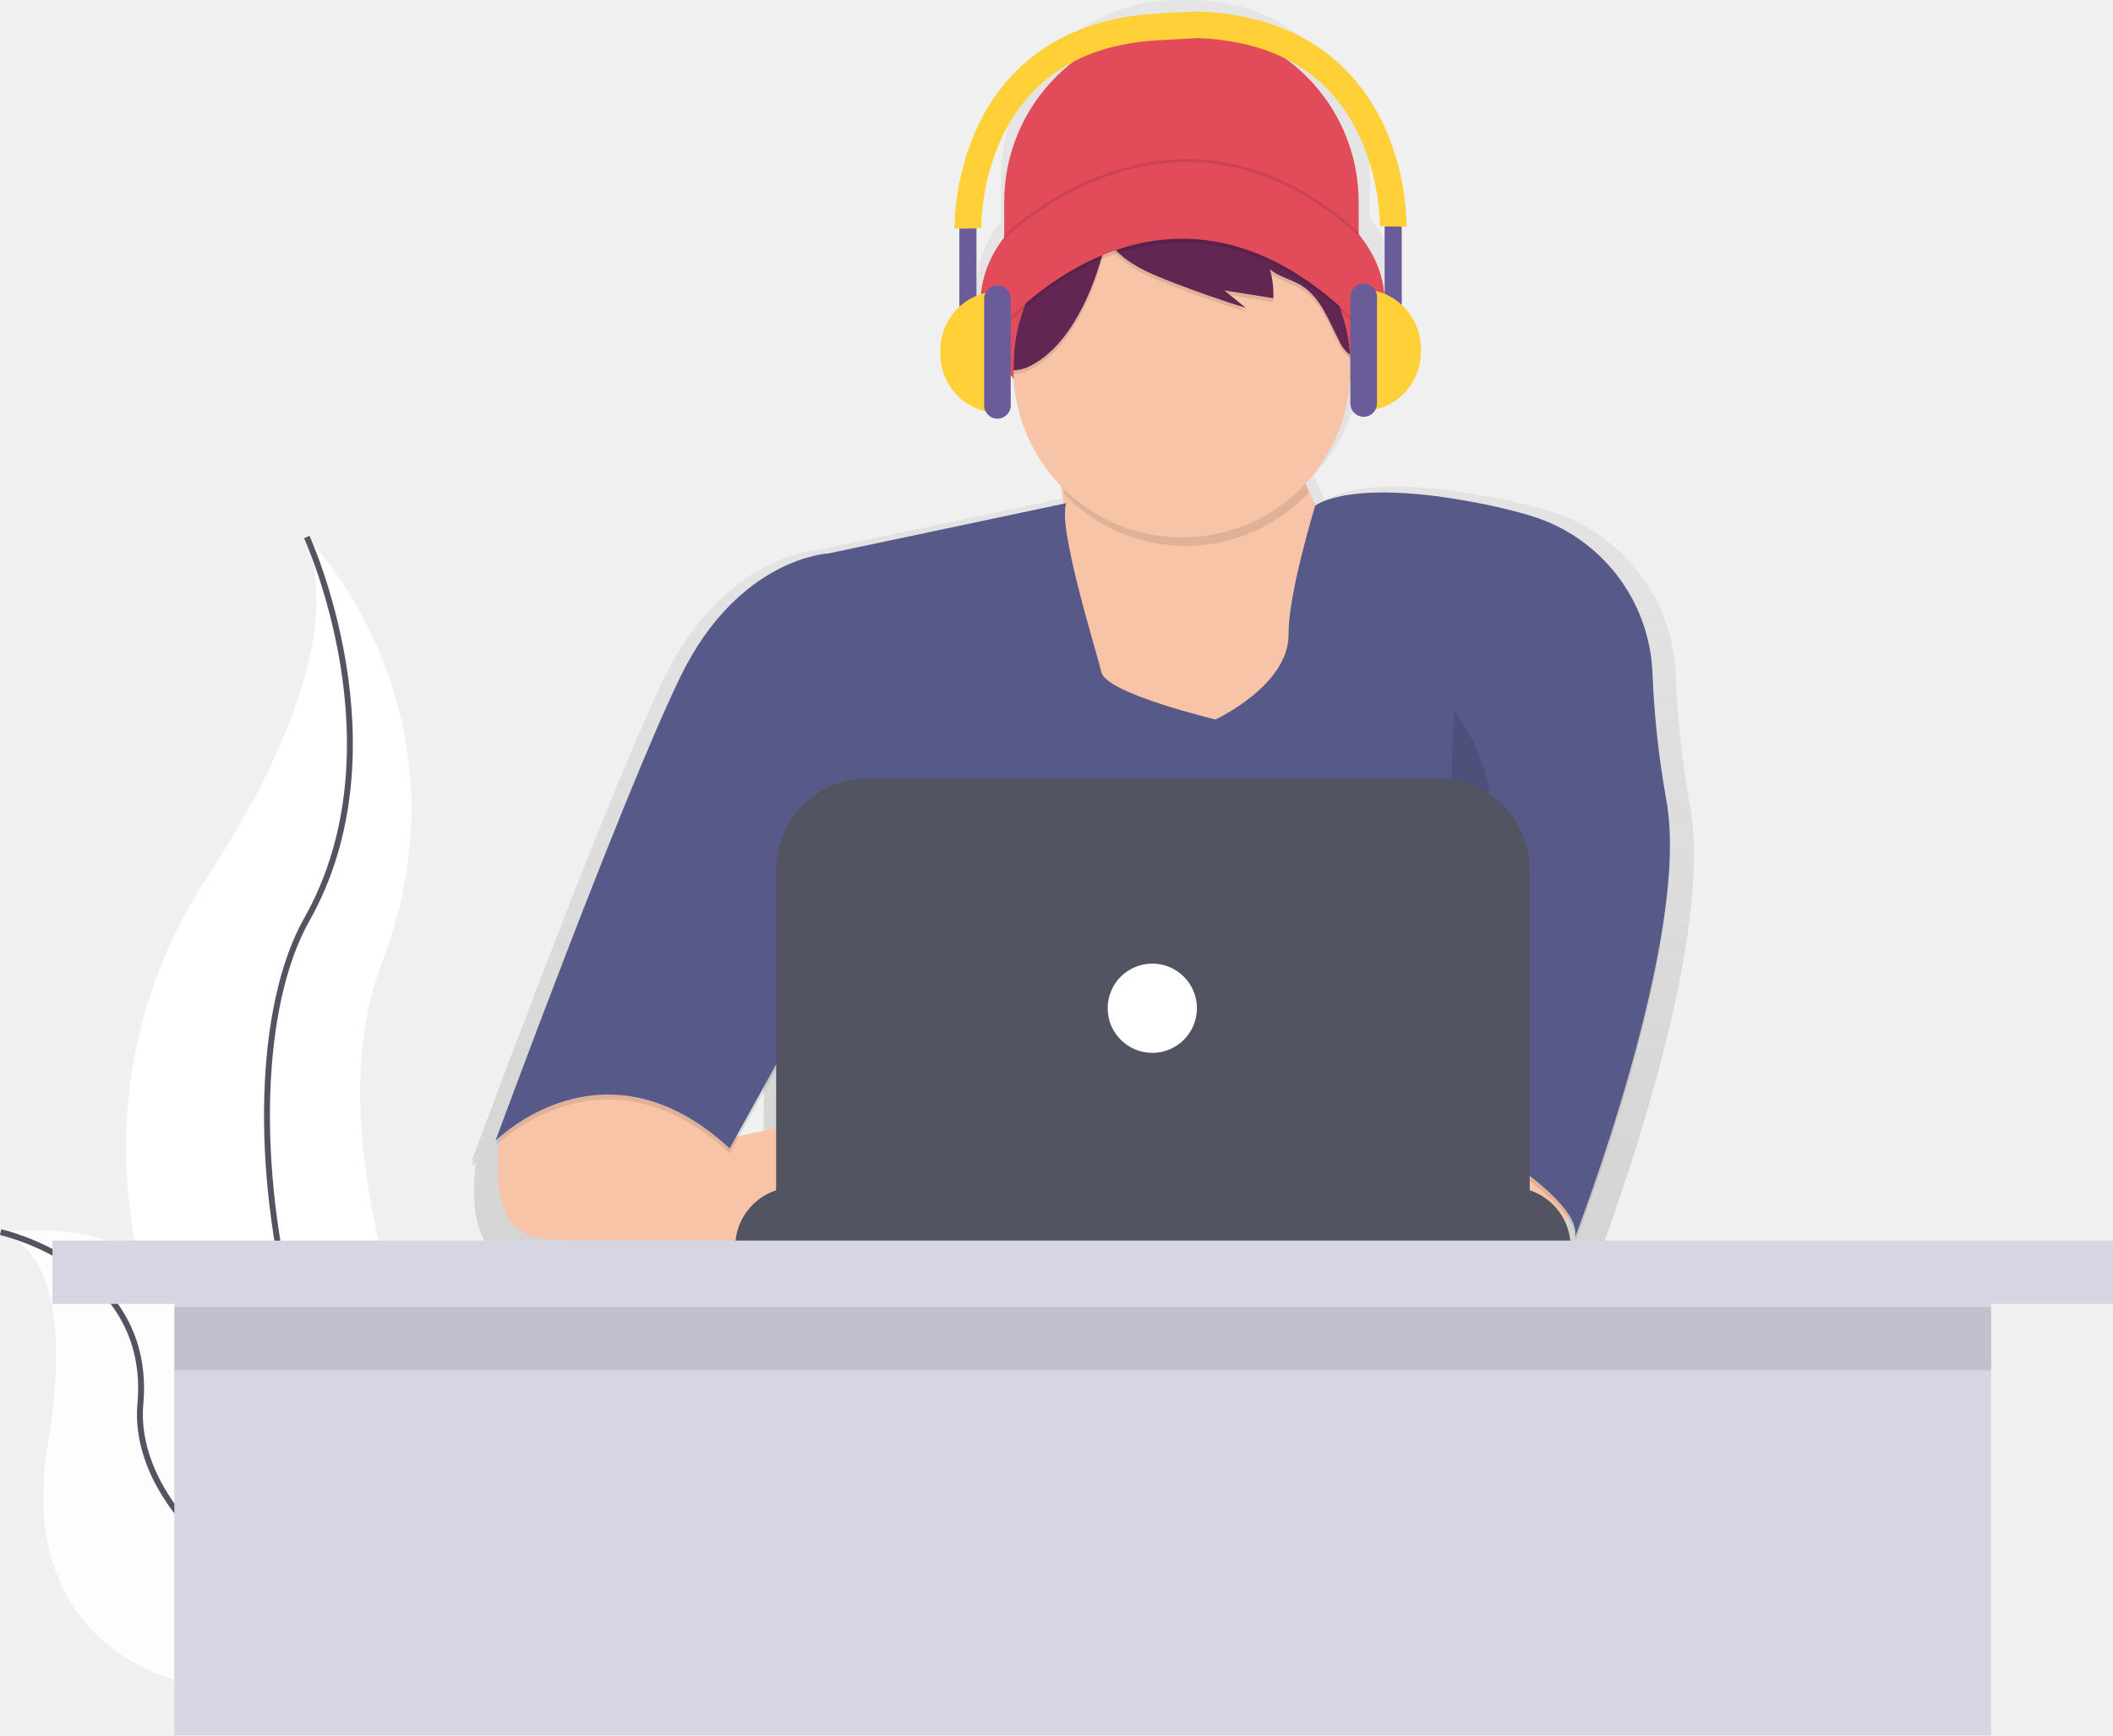
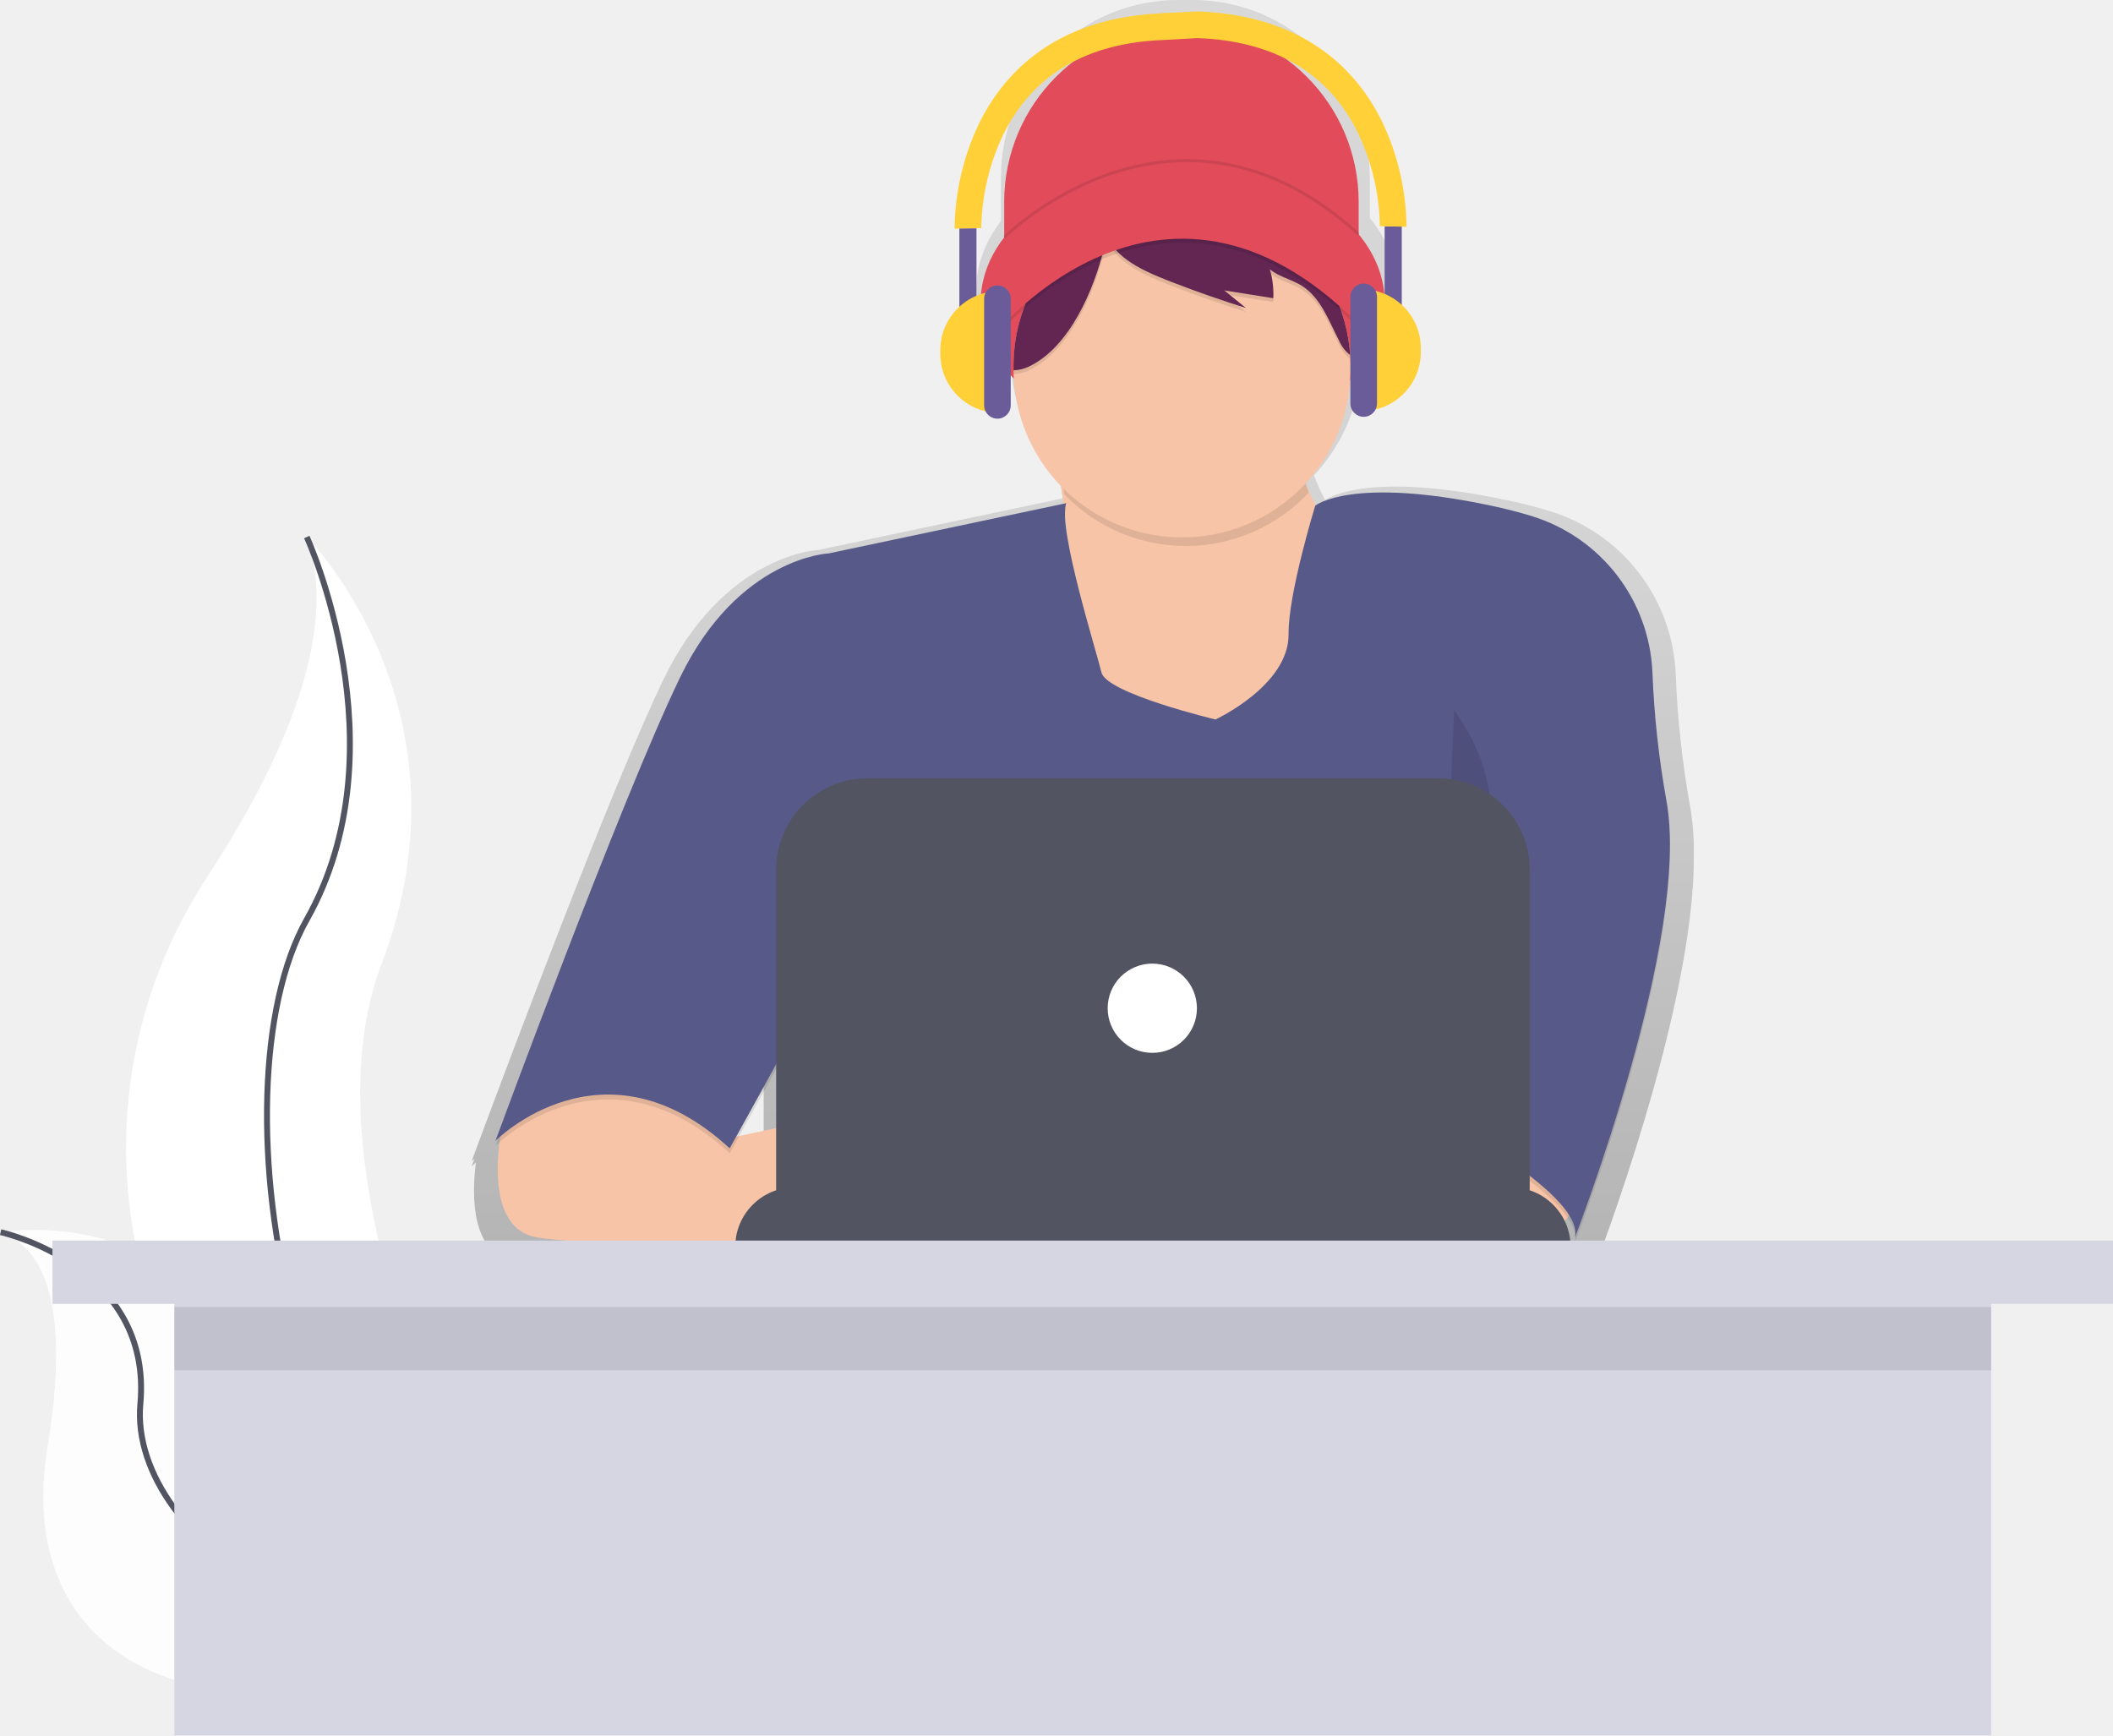
<svg xmlns="http://www.w3.org/2000/svg" width="715.444" height="587.601" viewBox="0 0 715.444 587.601">
  <defs>
    <linearGradient id="linear-gradient" x1="0.5" y1="1" x2="0.5" gradientUnits="objectBoundingBox">
-       <stop offset="0" stop-color="gray" stop-opacity="0.251" />
-       <stop offset="0.54" stop-color="gray" stop-opacity="0.122" />
-       <stop offset="1" stop-color="gray" stop-opacity="0.102" />
+       <stop offset="0" stopColor="gray" stop-opacity="0.251" />
+       <stop offset="0.54" stopColor="gray" stop-opacity="0.122" />
+       <stop offset="1" stopColor="gray" stop-opacity="0.102" />
    </linearGradient>
  </defs>
  <g id="coding" transform="translate(0.004 -37.321)">
    <path id="Path_1" data-name="Path 1" d="M264.3,332.5s58.2,58.2,25.346,144.518,56.306,229.99,56.306,229.99-.953-.143-2.724-.453c-119.521-21.1-178.909-157.795-112.414-259.315C255.495,409.452,275.775,365.167,264.3,332.5Z" transform="translate(-160.435 -113.341)" fill="#fff" />
    <path id="Path_2" data-name="Path 2" d="M276.676,332.5s32.85,71.338,0,129.526-5.63,221.542,81.661,244.982" transform="translate(-172.81 -113.341)" fill="none" stroke="#535461" stroke-miterlimit="10" stroke-width="2" />
    <path id="Path_3" data-name="Path 3" d="M149.63,628.731s66.407-10.577,72.458,48.938,127.7,67.765,127.7,67.765-.794.54-2.279,1.517c-100.44,65.907-196.449,42-181.974-45.547C170.911,668.855,170.466,636.164,149.63,628.731Z" transform="translate(-149.42 -174.198)" fill="#fff" />
    <path id="Path_4" data-name="Path 4" d="M149.63,628.731s66.407-10.577,72.458,48.938,127.7,67.765,127.7,67.765-.794.54-2.279,1.517c-100.44,65.907-196.449,42-181.974-45.547C170.911,668.855,170.466,636.164,149.63,628.731Z" transform="translate(-149.42 -174.198)" fill="#f5f5f5" opacity="0.2" />
    <path id="Path_5" data-name="Path 5" d="M149.63,628.92s51.542,11.315,47.31,58.18,76.547,103.076,152.848,58.522" transform="translate(-149.42 -174.387)" fill="none" stroke="#535461" stroke-miterlimit="10" stroke-width="2" />
    <path id="Path_6" data-name="Path 6" d="M763.059,376.743a327.343,327.343,0,0,1-4.907-45.031h0A60.348,60.348,0,0,0,715.7,276.62c-4.336-1.334-9.108-2.581-14.38-3.7-46.214-9.815-60.253-1.247-61.849-.119a59.266,59.266,0,0,1-3.518-7.631c-.079-.27-.151-.54-.23-.794a59.166,59.166,0,0,0,15.81-35.645c7.71-7.814,12.213-17.247,12.213-27.4,0-8.735-3.335-16.929-9.171-24.02v-13.8A60.007,60.007,0,0,0,594.569,103.5H589.7a60.007,60.007,0,0,0-60.007,60.007v14.873c-5.3,6.837-8.3,14.642-8.3,22.932,0,9.942,4.32,19.184,11.736,26.9a59.173,59.173,0,0,0,16.469,36.8c.326,2.255.659,4.677.985,7.234l-82.661,17.461s-31.873,1.31-52.408,43.673c-17.366,35.883-51.923,128.073-62.159,155.516h0c-1.85,4.971-2.9,7.821-2.9,7.821s.341-.341.985-.929l-.985,2.676s.5-.508,1.453-1.342c-1.445,11.482-1.652,31.2,13.388,33.652,12.61,2.057,45.1,2.906,69.647,3.248h1.7c16.27.214,28.65.214,28.65.214v-.214H729.272v-2.708a18.19,18.19,0,0,0-1.453-7.147l.365-.445a14.492,14.492,0,0,1,2.739,6.352,6.378,6.378,0,0,1-.127.667l.159-.4a6.8,6.8,0,0,1-.159,2.152s33.867-87.259,33.5-139.365A88.274,88.274,0,0,0,763.059,376.743Zm-211.1-92.706a60.549,60.549,0,0,1-.842-7.528v-.071C551.412,278.891,551.7,281.432,551.96,284.037ZM449.352,471.466v20.8l-13.023,2.787Z" transform="translate(-190.78 -66.179)" fill="url(#linear-gradient)" />
    <path id="Path_7" data-name="Path 7" d="M488.147,57.57h0a60.007,60.007,0,0,1,60.007,60.007v25.6H428.14v-25.6A60.007,60.007,0,0,1,488.147,57.57Z" transform="translate(-88.13 -11.856)" fill="#e14b5a" />
    <ellipse id="Ellipse_1" data-name="Ellipse 1" cx="68.4" cy="47" rx="68.4" ry="47" transform="translate(332.038 92.714)" fill="#e14b5a" />
    <path id="Path_8" data-name="Path 8" d="M597.852,285.98s14.293,74.7,0,94.842,43.673,28.118,43.673,28.118l60-21.821,8.393-53.718s-36.527-20.566-28.959-62.111Z" transform="translate(-241.262 -100.735)" fill="#f7c4a7" />
    <path id="Path_9" data-name="Path 9" d="M806.441,601.122s3.78,16.365-16.786,19.3a116.292,116.292,0,0,1-36.59-.437L748.53,578.88h47.842Z" transform="translate(-272.76 -164.081)" fill="#f7c4a7" />
    <path id="Path_10" data-name="Path 10" d="M363.6,574.406s-9.084,36.916,11.482,40.251,96.081,3.359,96.081,3.359V574.342l-34.192,7.305-32.1-30.778Z" transform="translate(-193.075 -158.313)" fill="#f7c4a7" />
    <path id="Path_11" data-name="Path 11" d="M553.877,319.238,473.511,336.23s-30.635,1.263-50.359,41.966S360.62,535.149,360.62,535.149s36.527-36.932,79.318,2.517l28.538-51.614-6.3,81.835H683.308V529.273s46.159,24.759,42.808,38.607c0,0,39.5-101.782,30.968-148.036a314.59,314.59,0,0,1-4.717-43.276h0a57.966,57.966,0,0,0-40.8-52.94c-4.161-1.278-8.735-2.477-13.817-3.549-47.421-10.069-59.554,0-59.554,0s-9.187,29.888-9.02,43.435c.206,17.414-24.759,28.959-24.759,28.959s-36.932-8.814-38.607-15.945S550.923,327.631,553.877,319.238Z" transform="translate(-192.872 -109.861)" opacity="0.1" />
    <path id="Path_12" data-name="Path 12" d="M553.875,317.128,473.509,334.12s-30.635,1.263-50.359,41.966-62.54,156.969-62.54,156.969,36.527-36.932,79.318,2.517l28.538-51.614-6.3,81.812H683.306V527.163s46.159,24.759,42.808,38.607c0,0,39.5-101.782,30.968-148.036a314.59,314.59,0,0,1-4.717-43.276h0a57.966,57.966,0,0,0-40.8-52.94c-4.161-1.278-8.735-2.477-13.817-3.549-47.421-10.069-59.554,0-59.554,0s-9.187,29.888-9.02,43.435c.206,17.414-24.759,28.959-24.759,28.959s-36.932-8.814-38.607-15.945S550.921,325.521,553.875,317.128Z" transform="translate(-192.87 -109.426)" fill="#575988" />
    <path id="Path_13" data-name="Path 13" d="M685.3,305.853a56.8,56.8,0,0,1-2.192-29.793L600,290.742s1.2,6.281,2.557,15.691a57.061,57.061,0,0,0,82.725-.58Z" transform="translate(-242.171 -101.717)" opacity="0.1" />
    <path id="Path_14" data-name="Path 14" d="M695.668,244.868a57.073,57.073,0,1,1-114.137,1.382c.008-.461.008-.921.008-1.382a57.057,57.057,0,0,1,66.645-56.275h0a57.029,57.029,0,0,1,47.334,52.487Q695.668,242.962,695.668,244.868Z" transform="translate(-238.367 -83.539)" fill="#f7c4a7" />
    <g id="Group_1" data-name="Group 1" transform="translate(343.163 106.348)" opacity="0.1">
      <path id="Path_15" data-name="Path 15" d="M618.716,193.918l.079-.048a57.026,57.026,0,0,0-37.265,53.543q0,.691,0,1.382a12.705,12.705,0,0,0,5.122-1.231c13.912-6.5,22.234-26.363,25.537-40.219C613.38,202.382,614.5,196.792,618.716,193.918Z" transform="translate(-581.53 -191.138)" />
      <path id="Path_16" data-name="Path 16" d="M670.692,194.805a56.6,56.6,0,0,0-14.19-4.375,18.311,18.311,0,0,1,10.188,6.4,26.092,26.092,0,0,1,3.121,5.558,57.228,57.228,0,0,0-48,.993c3.581,7.853,14.69,12.133,22.107,15q12.181,4.7,24.616,8.6l-7.337-5.955,16.572,2.636a28.707,28.707,0,0,0-1.159-9.767c3.176,2.557,7.385,3.414,10.831,5.558,6.456,4.074,9.148,11.911,12.665,18.7a12.392,12.392,0,0,0,3.7,4.764,57.1,57.1,0,0,0-33.112-48.112Z" transform="translate(-589.825 -190.43)" />
    </g>
    <path id="Path_17" data-name="Path 17" d="M618.716,192.288l.079-.048a57.025,57.025,0,0,0-37.265,53.543q0,.691,0,1.382a12.7,12.7,0,0,0,5.122-1.231c13.912-6.5,22.234-26.363,25.537-40.219C613.38,200.784,614.5,195.17,618.716,192.288Z" transform="translate(-238.367 -84.455)" fill="#632652" />
    <path id="Path_18" data-name="Path 18" d="M670.692,193.185a56.6,56.6,0,0,0-14.19-4.375,18.311,18.311,0,0,1,10.188,6.4,26.092,26.092,0,0,1,3.121,5.558,57.228,57.228,0,0,0-48,.993c3.581,7.853,14.69,12.133,22.107,15q12.181,4.7,24.616,8.6L661.2,219.4l16.572,2.636a28.707,28.707,0,0,0-1.159-9.767c3.176,2.557,7.385,3.414,10.831,5.558,6.456,4.074,9.148,11.911,12.665,18.7a12.392,12.392,0,0,0,3.7,4.764,57.1,57.1,0,0,0-33.112-48.112Z" transform="translate(-246.663 -83.748)" fill="#632652" />
    <path id="Path_19" data-name="Path 19" d="M573.33,233.734s58.76-73.053,126.739,0l-5.876-16.365s-31.9-46.579-54.552-36.527-44.9,17.207-44.9,17.207Z" transform="translate(-236.679 -81.815)" opacity="0.1" />
    <path id="Path_20" data-name="Path 20" d="M573.33,232.1s58.76-73.053,126.739,0l-5.876-16.365s-31.9-46.579-54.552-36.527-44.9,17.207-44.9,17.207Z" transform="translate(-236.679 -81.479)" fill="#e14b5a" />
    <path id="Path_21" data-name="Path 21" d="M509.829,444.38s-12.586,33.573,5.034,63.787-15.524,42.808-15.524,42.808" transform="translate(-221.441 -136.382)" opacity="0.1" />
    <path id="Path_22" data-name="Path 22" d="M767.874,406.33s21.821,27.7,7.551,52.455S762,543.138,762,543.138" transform="translate(-275.531 -128.545)" opacity="0.1" />
    <path id="Path_23" data-name="Path 23" d="M333.6,553.3h242.56A20.145,20.145,0,0,1,596.3,573.445H313.46A20.145,20.145,0,0,1,333.6,553.3Z" transform="translate(-64.512 -113.949)" fill="#535461" />
    <path id="Path_24" data-name="Path 24" d="M361.868,378.89h193.21a30.968,30.968,0,0,1,30.968,30.968V521.995H330.9V409.858A30.968,30.968,0,0,1,361.868,378.89Z" transform="translate(-68.104 -78.03)" fill="#535461" />
    <circle id="Ellipse_2" data-name="Ellipse 2" cx="15.111" cy="15.111" r="15.111" transform="translate(375.044 363.598)" fill="#fff" />
    <path id="Path_25" data-name="Path 25" d="M577.56,197.966s57.744-57.712,120.022-1.056" transform="translate(-237.55 -80.287)" fill="none" stroke="#000" stroke-miterlimit="10" stroke-width="1" opacity="0.1" />
    <rect id="Rectangle_25" data-name="Rectangle 25" width="5.797" height="32.866" transform="translate(468.822 114.003)" fill="#6a5c99" />
    <path id="Path_26" data-name="Path 26" d="M580.62,170.35h0A19.978,19.978,0,0,1,600.6,190.328v1.286a19.978,19.978,0,0,1-19.978,19.978h0Z" transform="translate(-119.532 -35.083)" fill="#ffd037" />
    <rect id="Rectangle_26" data-name="Rectangle 26" width="9.02" height="45.11" rx="4.51" transform="translate(457.221 133.338)" fill="#6a5c99" />
    <rect id="Rectangle_27" data-name="Rectangle 27" width="5.797" height="32.866" transform="translate(330.625 147.512) rotate(180)" fill="#6a5c99" />
    <path id="Path_27" data-name="Path 27" d="M0,0H0A19.978,19.978,0,0,1,19.978,19.978v1.286A19.978,19.978,0,0,1,0,41.243H0Z" transform="translate(338.359 177.154) rotate(180)" fill="#ffd037" />
    <rect id="Rectangle_28" data-name="Rectangle 28" width="9.02" height="45.11" rx="4.51" transform="translate(342.226 179.083) rotate(180)" fill="#6a5c99" />
    <path id="Path_28" data-name="Path 28" d="M701.333,146.054c-7.853-16.326-24.957-36.066-61.825-37.646v-.048h-.445L626,108.979v.064c-36.622,1.683-53.646,21.352-61.476,37.622a84.638,84.638,0,0,0-8.115,35.256l4.51-.111,4.51-.1a76.746,76.746,0,0,1,7.329-31.381C582.7,129.9,601,119.048,627.129,118.04h0l11.554-.643h0c26.148,1,44.451,11.871,54.385,32.286a76.745,76.745,0,0,1,7.345,31.4l4.51.1,4.51.111A84.64,84.64,0,0,0,701.333,146.054Z" transform="translate(-233.194 -67.18)" fill="#ffd037" />
    <rect id="Rectangle_29" data-name="Rectangle 29" width="615.163" height="165.164" transform="translate(59.026 459.758)" fill="#d6d6e3" />
    <rect id="Rectangle_30" data-name="Rectangle 30" width="615.163" height="21.44" transform="translate(59.026 479.875)" opacity="0.1" />
    <rect id="Rectangle_31" data-name="Rectangle 31" width="697.681" height="21.44" transform="translate(17.759 457.376)" fill="#d6d6e3" />
  </g>
</svg>
